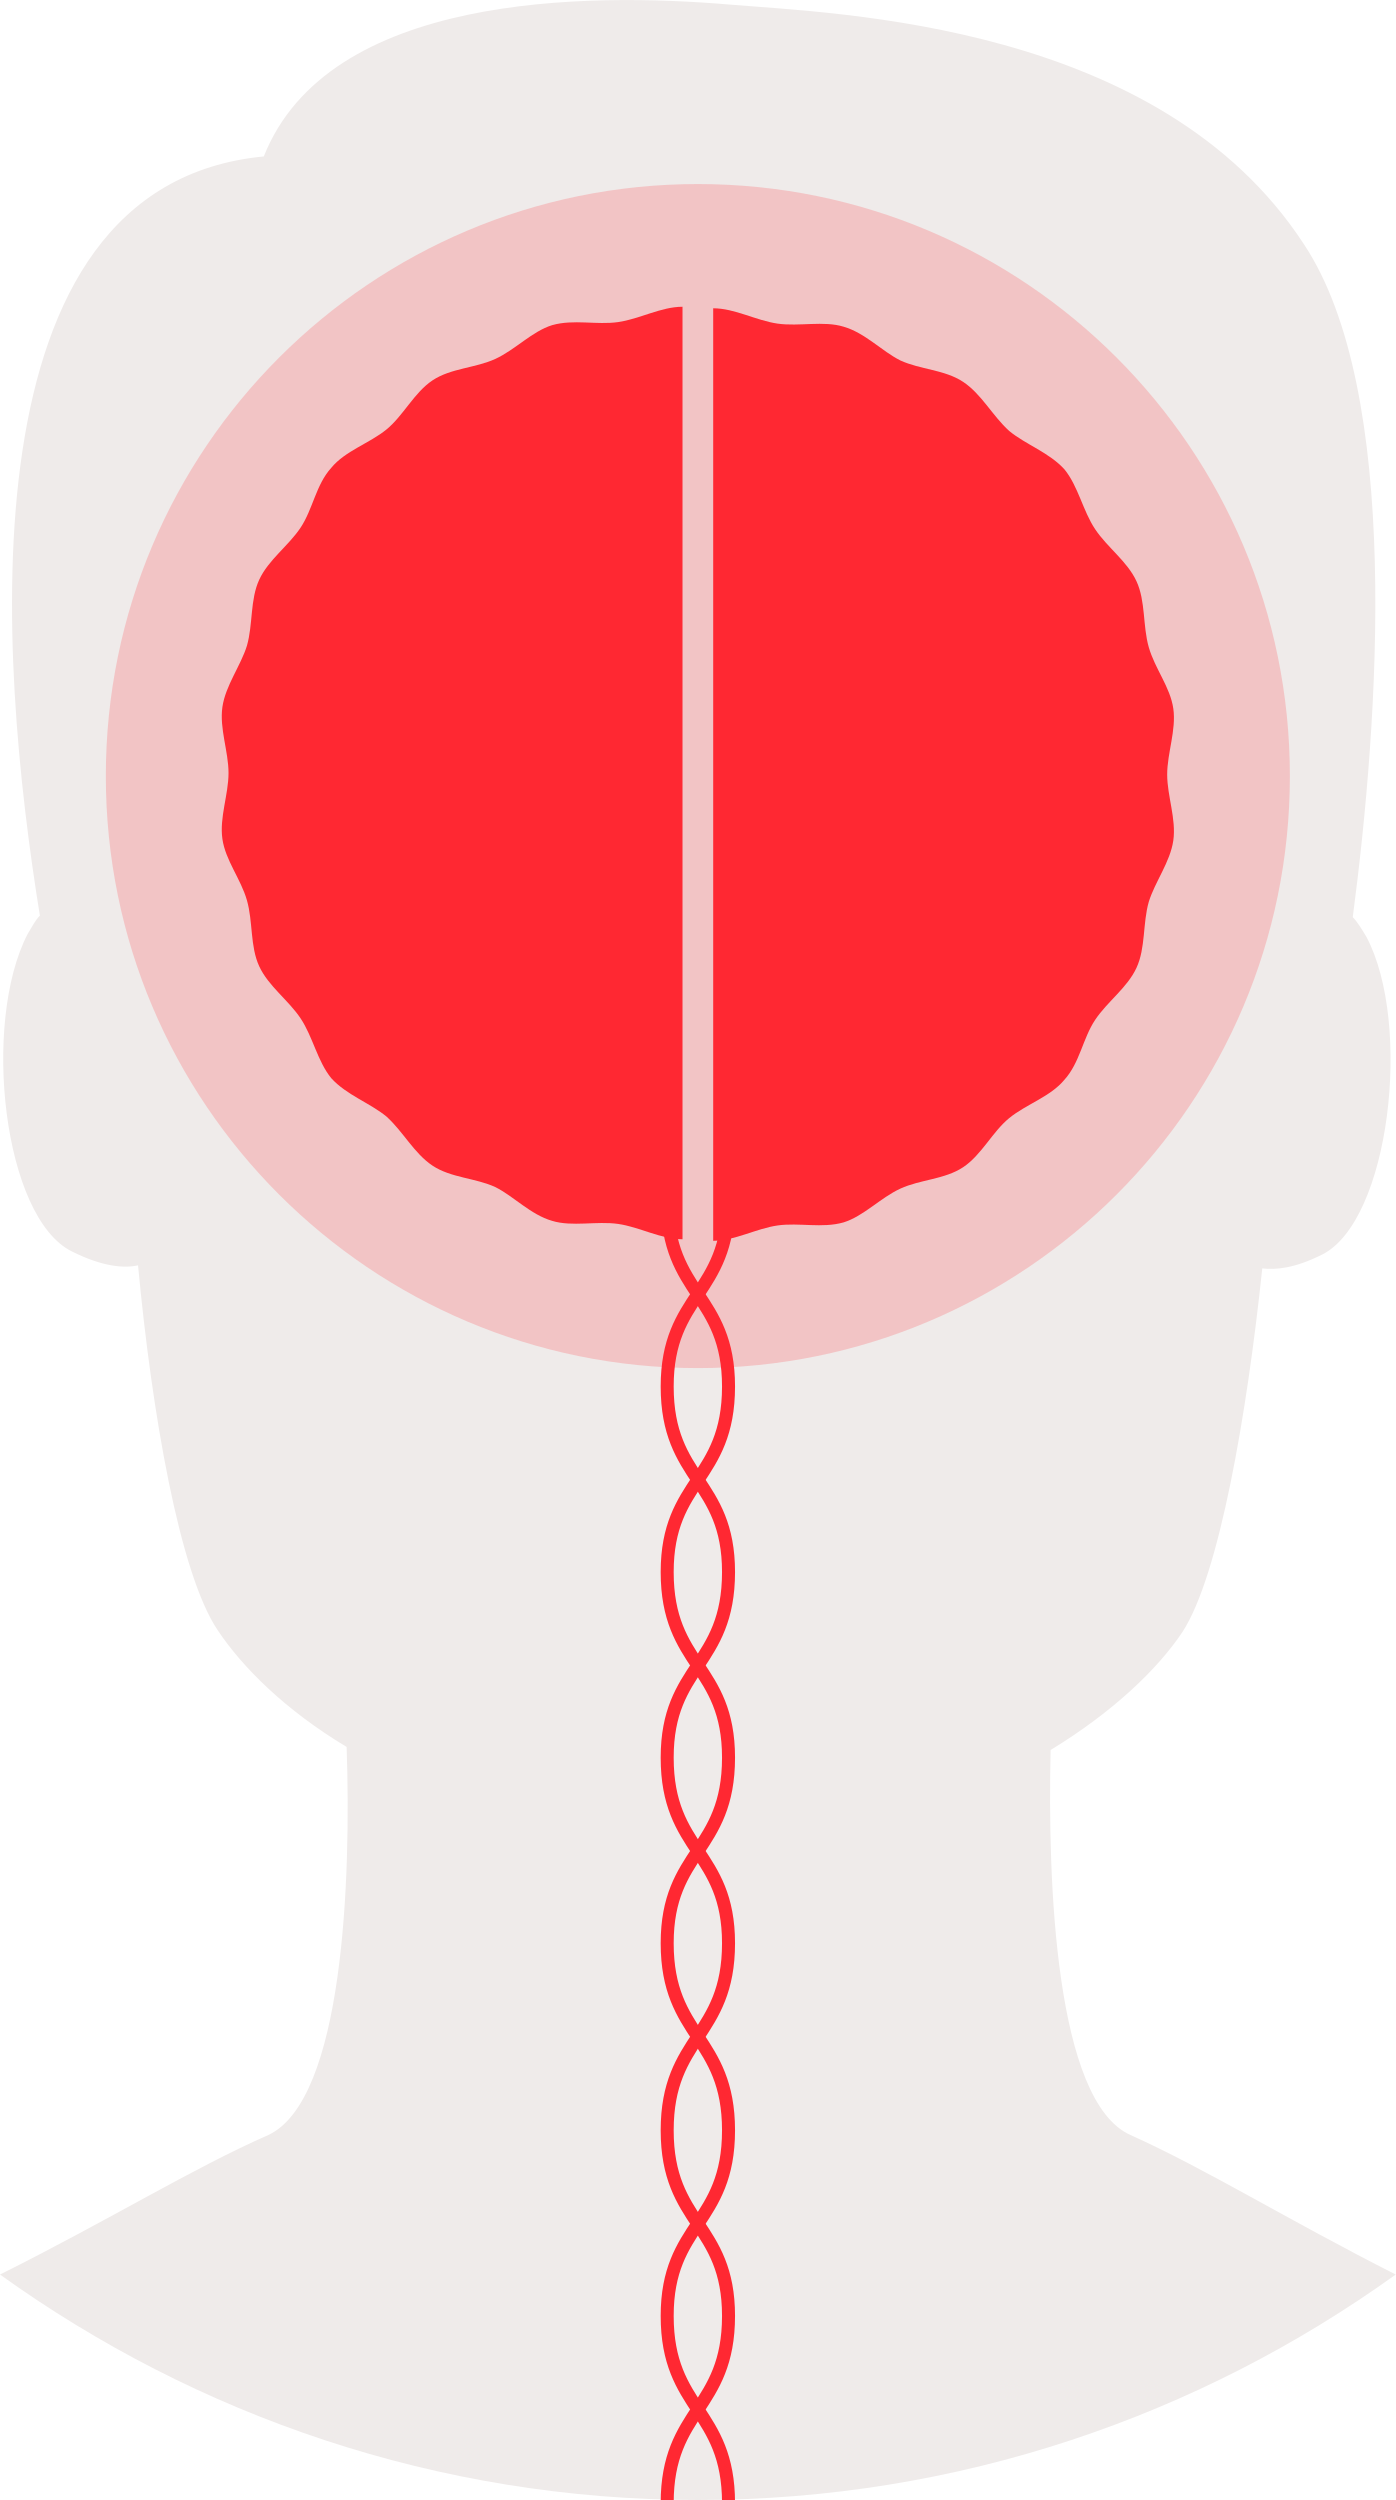
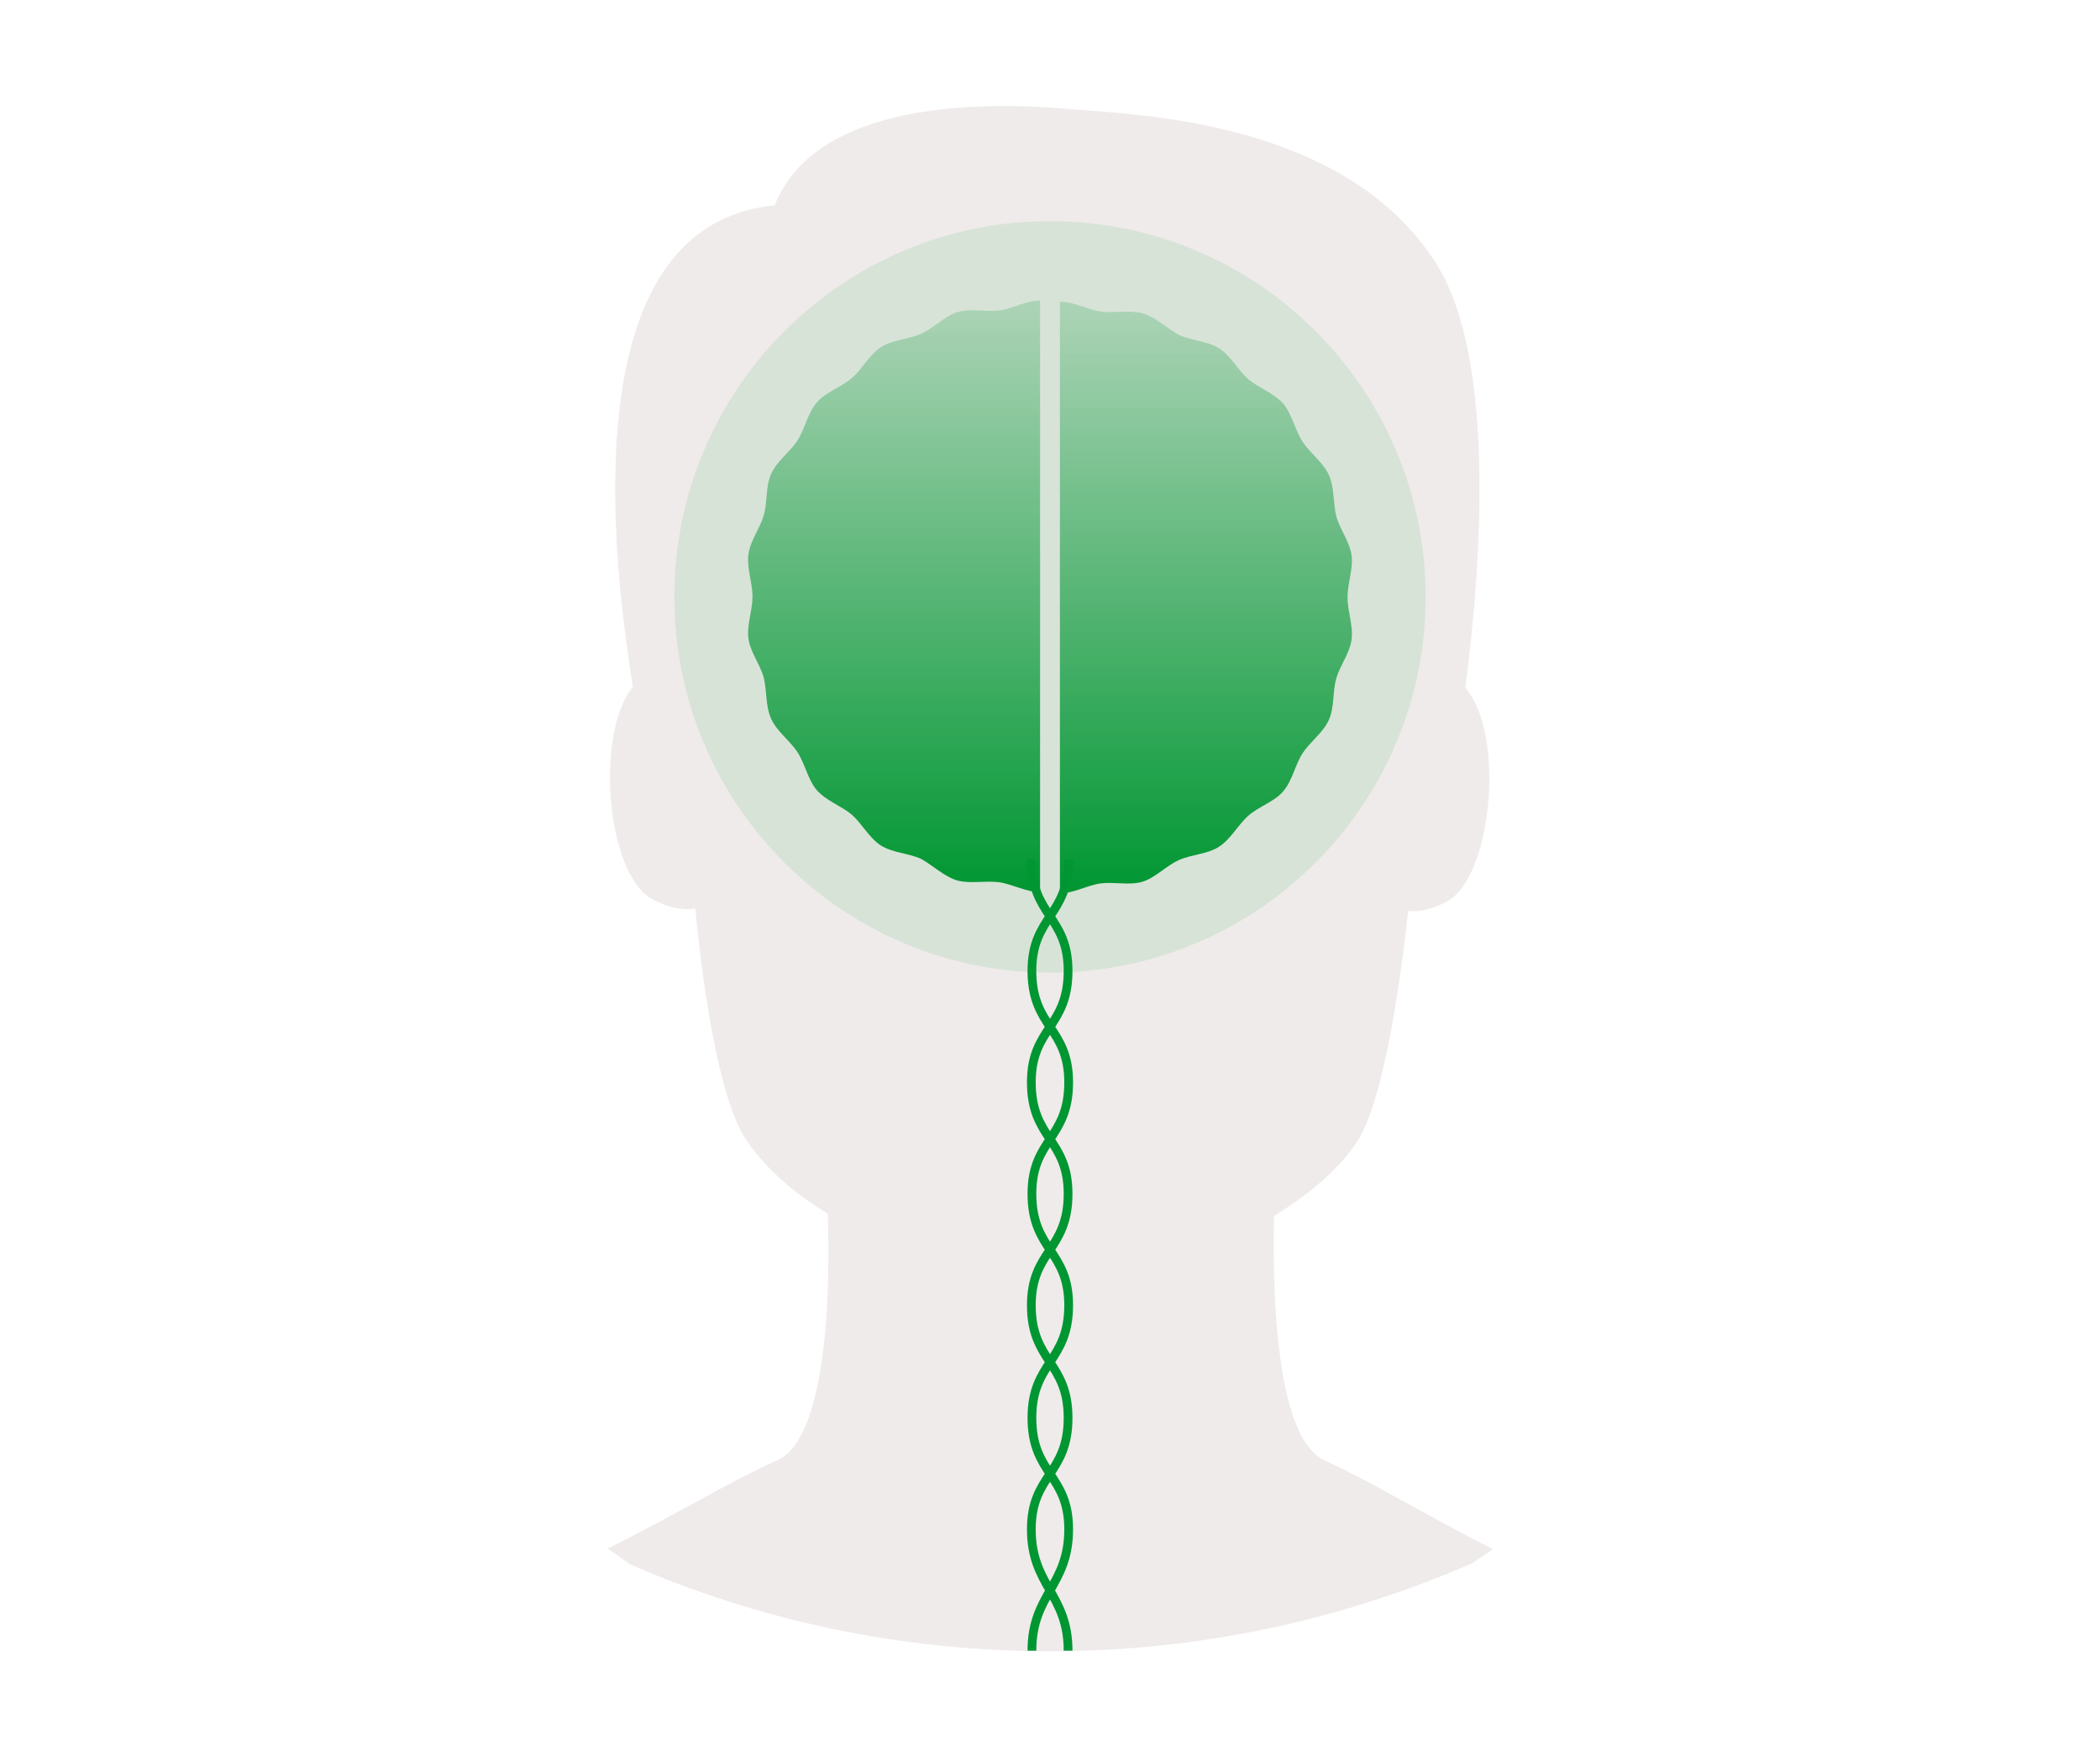
- <svg xmlns="http://www.w3.org/2000/svg" version="1.1" id="Layer_1" x="0px" y="0px" viewBox="0 0 91 163" style="enable-background:new 0 0 91 163;" xml:space="preserve">
+ <svg xmlns="http://www.w3.org/2000/svg" version="1.1" id="Layer_1" x="0px" y="0px" viewBox="0 0 360 300" style="enable-background:new 0 0 360 300;" xml:space="preserve">
  <style type="text/css">
	.st0{fill:#EFEBEA;}
- 	.st1{opacity:0.2;fill:#FF2832;enable-background:new    ;}
- 	.st2{fill:#FF2832;}
- 	.st3{fill:none;stroke:#FF2832;stroke-width:0.848;stroke-miterlimit:10;}
+ 	.st1{fill:none;stroke:#009632;stroke-width:1.5;stroke-miterlimit:10;}
+ 	.st2{fill:url(#SVGID_1_);}
+ 	.st3{fill:url(#SVGID_2_);}
+ 	.st4{opacity:0.1;fill:#009632;}
</style>
-   <path class="st0" d="M91,148.3c-7.1-3.6-12.4-6.9-17.3-9.1c-4.9-2.2-5.4-16.5-5.2-25.1c4.1-2.5,7-5.3,8.6-7.7  c2.4-3.7,4.2-14.2,5.2-23.7c0.9,0.1,2.1,0,3.9-0.9c4.4-2.2,5.9-15,2.9-20.7c-0.3-0.5-0.6-1-0.9-1.3c1.7-12.9,3.2-34.3-3.2-43.9  C75.6,1.5,54.7,0.9,47.6,0.3c-9.4-0.8-26.2-0.7-30.4,9.9C-2.6,12.1-0.1,43,2.6,59.7c-0.3,0.3-0.5,0.7-0.8,1.2  c-3,5.8-1.6,18.5,2.9,20.7c2,1,3.4,1.1,4.3,0.9c0.9,9.6,2.7,20.1,5.2,23.8c1.6,2.4,4.4,5.2,8.4,7.6c0.3,8.6-0.2,23-5.1,25.3  c-5,2.2-10.3,5.5-17.5,9.1c12.8,9.2,28.5,14.7,45.5,14.7S78.2,157.5,91,148.3z" />
-   <circle class="st1" cx="45.5" cy="50.6" r="38.6" />
+   <path class="st0" d="M227.1,250.3c-8.2-3.7-9-27.5-8.7-41.9c6.9-4.2,11.7-8.8,14.3-12.8c4-6.2,7-23.7,8.7-39.5  c1.5,0.2,3.5,0,6.5-1.5c7.3-3.7,9.8-25,4.8-34.5c-0.5-0.8-1-1.7-1.5-2.2c2.8-21.5,5.3-57.2-5.3-73.2c-15.7-24-50.5-25-62.4-26  c-15.7-1.4-43.7-1.2-50.7,16.5c-33,3.2-28.8,54.7-24.3,82.5c-0.5,0.5-0.8,1.2-1.3,2c-5,9.7-2.6,30.8,4.8,34.5  c3.3,1.7,5.7,1.8,7.2,1.5c1.5,16,4.5,33.5,8.7,39.6c2.6,4,7.3,8.7,14,12.7c0.5,14.3-0.3,38.3-8.5,42.2c-8.3,3.7-17.2,9.2-29.2,15.2  c1.3,0.9,2.5,1.8,3.8,2.7c22,9.6,46.4,14.9,72,14.9c25.7,0,50.2-5.4,72.4-15.1c1.2-0.8,2.4-1.6,3.5-2.4  C244.1,259.5,235.2,254,227.1,250.3z" />
+   <path class="st1" d="M183.2,147.3c0,9.7-6.3,9.7-6.3,19.1c0,9.7,6.3,9.7,6.3,19.1c0,9.7-6.3,9.7-6.3,19.1c0,9.7,6.3,9.7,6.3,19.1  c0,9.7-6.3,9.7-6.3,19.3c0,9.7,6.3,9.7,6.3,19.1c0,9.7-6.3,11.1-6.3,20.8" />
+   <path class="st1" d="M176.8,147.3c0,9.7,6.3,9.7,6.3,19.1c0,9.7-6.3,9.7-6.3,19.1c0,9.7,6.3,9.7,6.3,19.1c0,9.7-6.3,9.7-6.3,19.1  c0,9.7,6.3,9.7,6.3,19.3c0,9.7-6.3,9.7-6.3,19.1c0,9.7,6.3,11.1,6.3,20.8" />
  <g>
    <g>
-       <path class="st2" d="M44.5,80.8c-1.4,0-2.8-0.8-4.2-1c-1.4-0.2-3,0.2-4.3-0.2c-1.4-0.4-2.5-1.6-3.7-2.2c-1.3-0.6-2.9-0.6-4.1-1.4    c-1.2-0.8-1.9-2.2-3-3.2c-1.1-0.9-2.6-1.4-3.6-2.5c-0.9-1.1-1.2-2.7-2-3.9c-0.8-1.2-2.1-2.1-2.7-3.4c-0.6-1.3-0.4-2.9-0.8-4.3    c-0.4-1.4-1.4-2.6-1.6-4c-0.2-1.4,0.4-2.9,0.4-4.3c0-1.4-0.6-2.9-0.4-4.3c0.2-1.4,1.2-2.7,1.6-4c0.4-1.4,0.2-3,0.8-4.3    c0.6-1.3,1.9-2.2,2.7-3.4c0.8-1.2,1-2.8,2-3.9c0.9-1.1,2.5-1.6,3.6-2.5s1.8-2.4,3-3.2c1.2-0.8,2.8-0.8,4.1-1.4    c1.3-0.6,2.4-1.8,3.7-2.2c1.4-0.4,2.9,0,4.3-0.2s2.8-1,4.2-1" />
+       <linearGradient id="SVGID_1_" gradientUnits="userSpaceOnUse" x1="36.579" y1="1458.947" x2="36.579" y2="1357.713" gradientTransform="matrix(-1 0 0 -1 243.2623 1510.682)">
+         <stop offset="0" style="stop-color:#009632;stop-opacity:0.2" />
+         <stop offset="1" style="stop-color:#009632" />
+       </linearGradient>
+       <path class="st2" d="M181.7,51.7c2.3,0,4.6,1.3,7,1.7c2.3,0.3,5-0.3,7.2,0.3c2.3,0.7,4.2,2.6,6.2,3.7c2.2,1,4.8,1,6.9,2.3    c2,1.3,3.2,3.7,5,5.3c1.8,1.5,4.3,2.3,6,4.2c1.5,1.8,2,4.5,3.3,6.5c1.3,2,3.5,3.5,4.5,5.7c1,2.2,0.7,4.8,1.3,7.2    c0.7,2.3,2.3,4.3,2.6,6.6c0.3,2.3-0.7,4.8-0.7,7.2c0,2.3,1,4.8,0.7,7.2c-0.3,2.3-2,4.5-2.6,6.6c-0.7,2.3-0.3,5-1.3,7.2    c-1,2.2-3.2,3.7-4.5,5.7c-1.3,2-1.7,4.6-3.3,6.5c-1.5,1.8-4.2,2.6-6,4.2s-3,4-5,5.3c-2,1.3-4.6,1.3-6.9,2.3c-2.2,1-4,3-6.2,3.7    c-2.3,0.7-4.8,0-7.2,0.3c-2.3,0.3-4.6,1.7-7,1.7" />
    </g>
    <g>
-       <path class="st2" d="M46.5,20.1c1.4,0,2.8,0.8,4.2,1c1.4,0.2,3-0.2,4.3,0.2c1.4,0.4,2.5,1.6,3.7,2.2c1.3,0.6,2.9,0.6,4.1,1.4    c1.2,0.8,1.9,2.2,3,3.2c1.1,0.9,2.6,1.4,3.6,2.5c0.9,1.1,1.2,2.7,2,3.9c0.8,1.2,2.1,2.1,2.7,3.4c0.6,1.3,0.4,2.9,0.8,4.3    c0.4,1.4,1.4,2.6,1.6,4c0.2,1.4-0.4,2.9-0.4,4.3c0,1.4,0.6,2.9,0.4,4.3c-0.2,1.4-1.2,2.7-1.6,4c-0.4,1.4-0.2,3-0.8,4.3    c-0.6,1.3-1.9,2.2-2.7,3.4c-0.8,1.2-1,2.8-2,3.9c-0.9,1.1-2.5,1.6-3.6,2.5s-1.8,2.4-3,3.2c-1.2,0.8-2.8,0.8-4.1,1.4    c-1.3,0.6-2.4,1.8-3.7,2.2c-1.4,0.4-2.9,0-4.3,0.2c-1.4,0.2-2.8,1-4.2,1" />
+       <linearGradient id="SVGID_2_" gradientUnits="userSpaceOnUse" x1="89.945" y1="1459.022" x2="89.945" y2="1357.788" gradientTransform="matrix(-1 0 0 -1 243.2623 1510.682)">
+         <stop offset="0" style="stop-color:#009632;stop-opacity:0.2" />
+         <stop offset="1" style="stop-color:#009632" />
+       </linearGradient>
+       <path class="st3" d="M178.3,152.9c-2.3,0-4.6-1.3-7-1.7c-2.3-0.3-5,0.3-7.2-0.3c-2.3-0.7-4.2-2.6-6.2-3.7c-2.2-1-4.8-1-6.9-2.3    c-2-1.3-3.2-3.7-5-5.3c-1.8-1.5-4.3-2.3-6-4.2c-1.5-1.8-2-4.5-3.3-6.5c-1.3-2-3.5-3.5-4.5-5.7s-0.7-4.8-1.3-7.2    c-0.7-2.3-2.3-4.3-2.6-6.6c-0.3-2.3,0.7-4.8,0.7-7.2c0-2.3-1-4.8-0.7-7.2c0.3-2.3,2-4.5,2.6-6.6c0.7-2.3,0.3-5,1.3-7.2    c1-2.2,3.2-3.7,4.5-5.7c1.3-2,1.7-4.6,3.3-6.5c1.5-1.8,4.2-2.6,6-4.2c1.8-1.5,3-4,5-5.3c2-1.3,4.6-1.3,6.9-2.3c2.2-1,4-3,6.2-3.7    c2.3-0.7,4.8,0,7.2-0.3c2.3-0.3,4.6-1.7,7-1.7" />
    </g>
  </g>
-   <path class="st3" d="M47.5,78.3c0,6.1-4,6.1-4,12.1c0,6.1,4,6.1,4,12.1c0,6.1-4,6.1-4,12.1c0,6.1,4,6.1,4,12.1c0,6.1-4,6.1-4,12.2  c0,6.1,4,6.1,4,12.1c0,6.1-4,6.1-4,12.2" />
-   <path class="st3" d="M43.5,78.3c0,6.1,4,6.1,4,12.1c0,6.1-4,6.1-4,12.1c0,6.1,4,6.1,4,12.1c0,6.1-4,6.1-4,12.1c0,6.1,4,6.1,4,12.2  c0,6.1-4,6.1-4,12.1c0,6.1,4,6.1,4,12.2" />
+   <circle class="st4" cx="180" cy="102.3" r="64.4" />
</svg>
